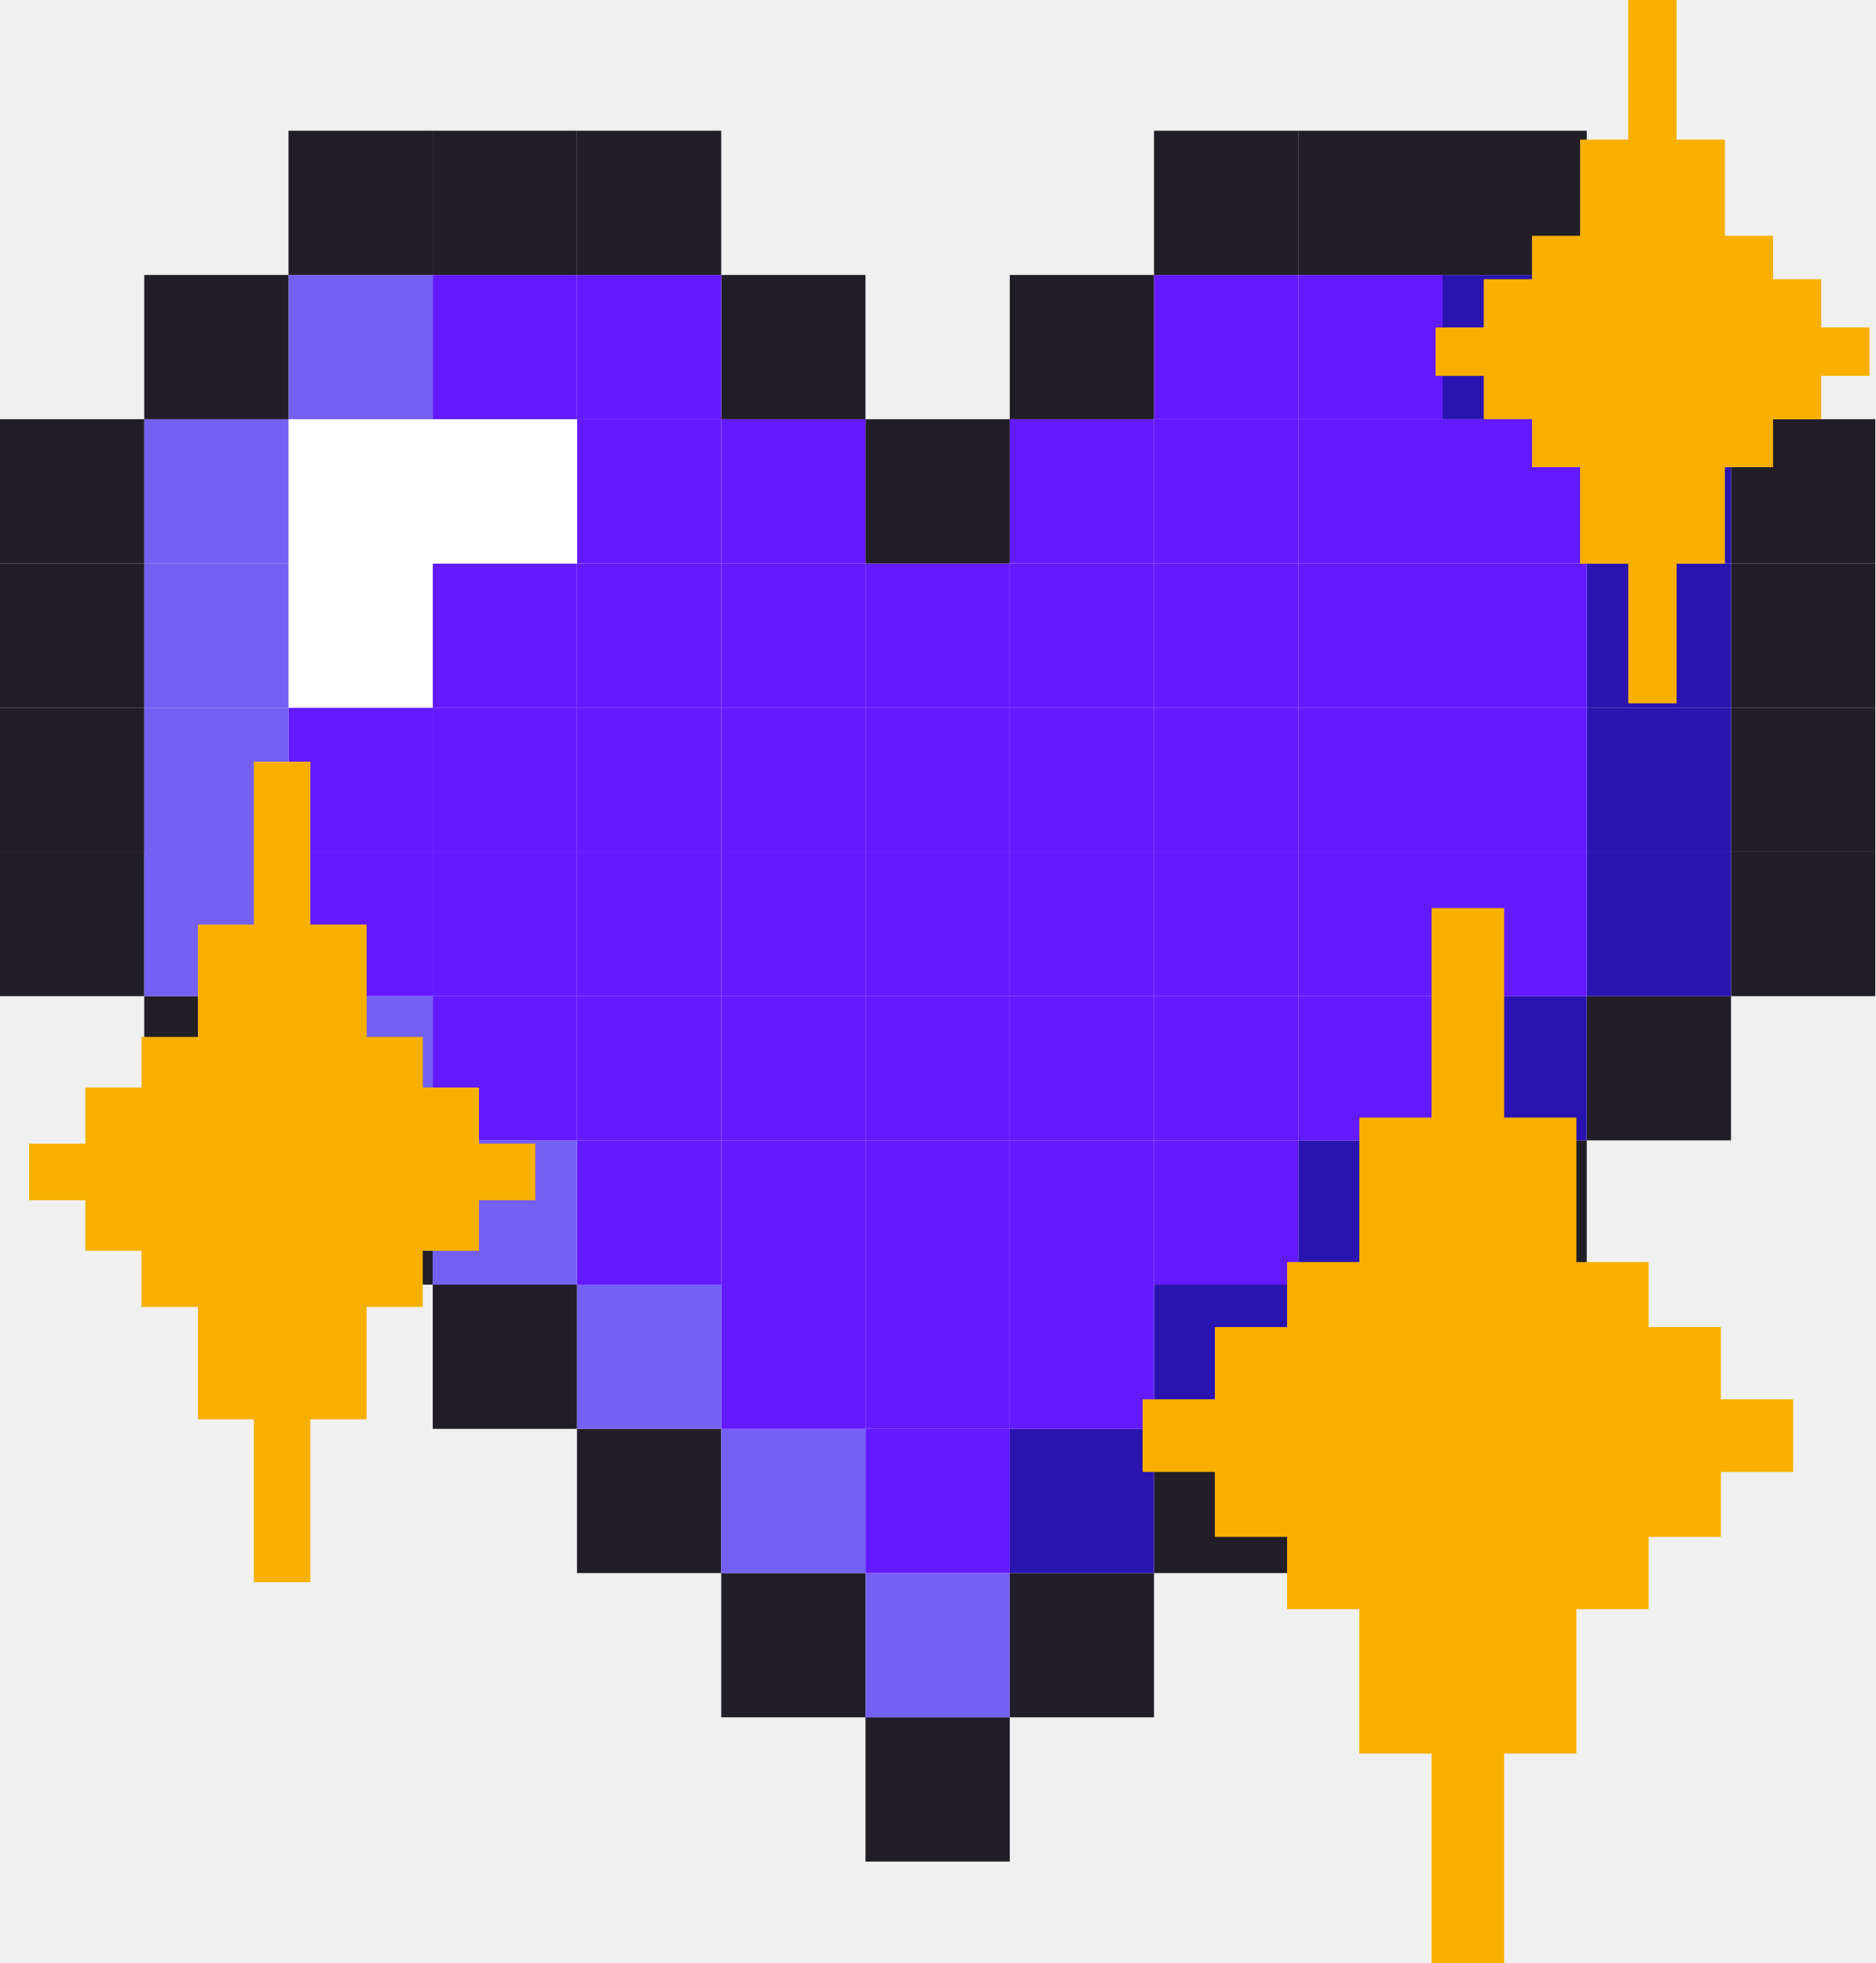
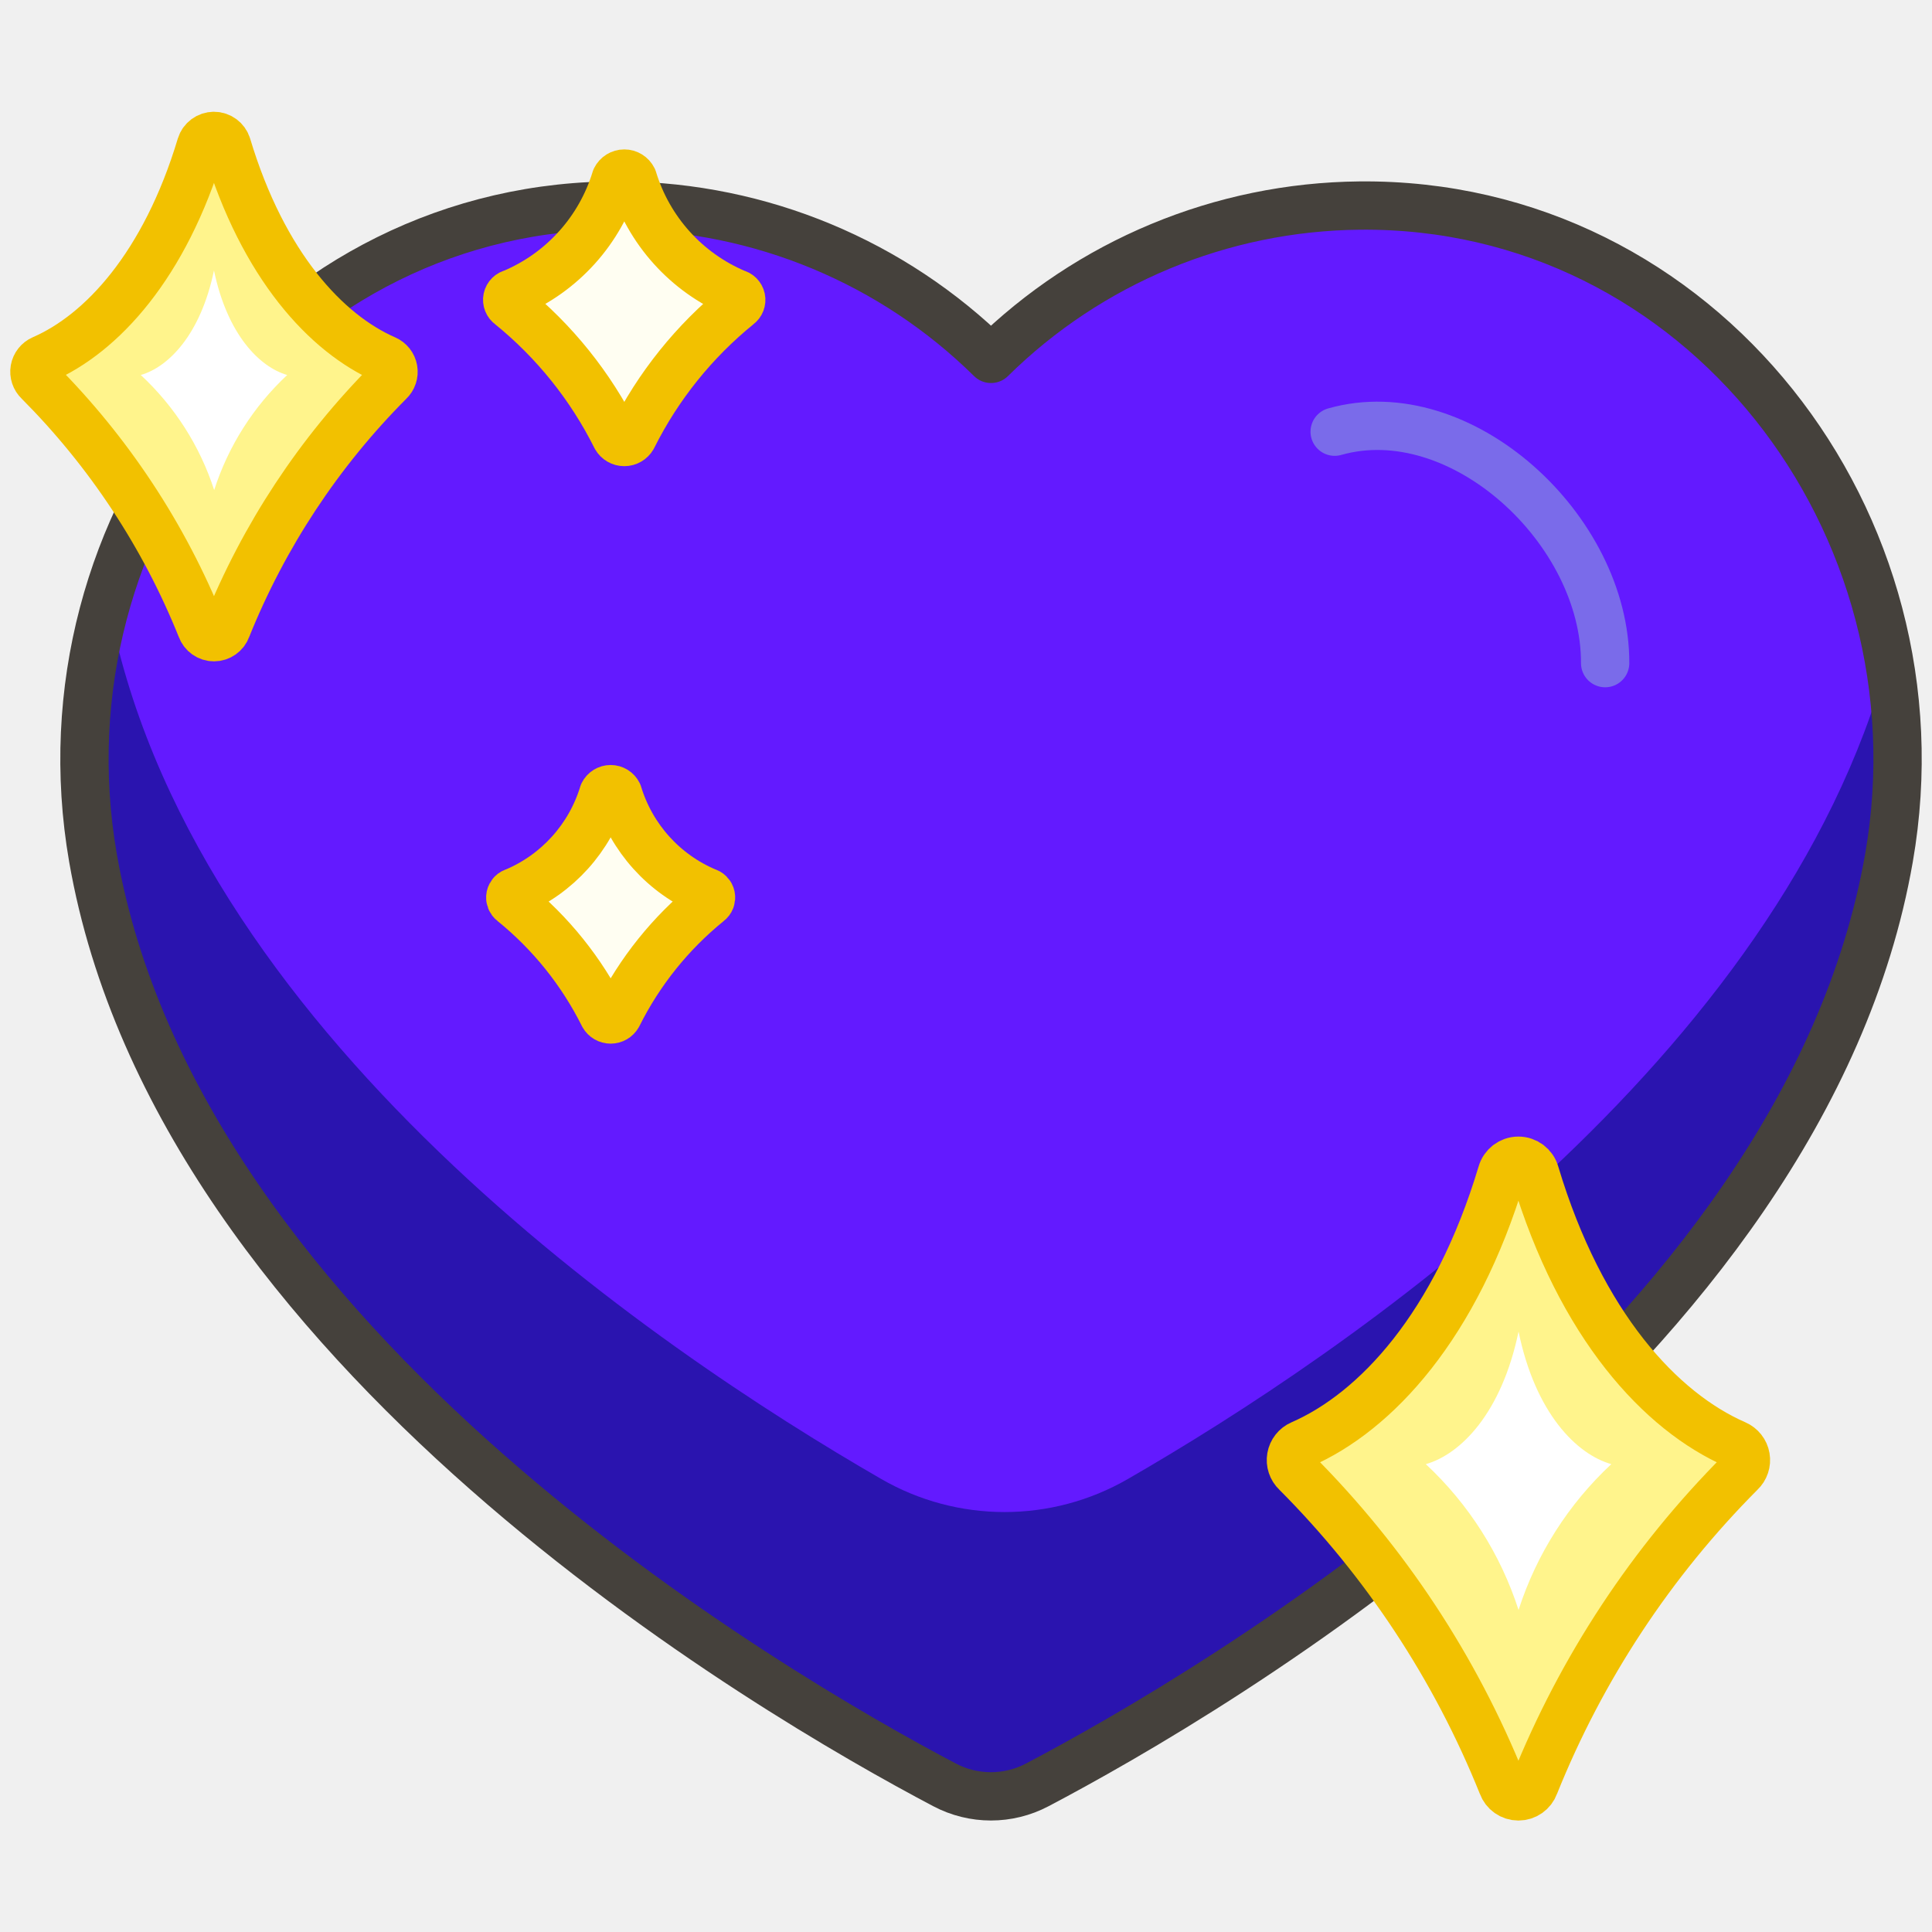
- <svg xmlns="http://www.w3.org/2000/svg" width="64" height="67" viewBox="0 0 64 67" fill="none">
-   <g clip-path="url(#clip0_6_465)">
-     <path d="M64 29.077H59.077V34H64V29.077Z" fill="#211E28" />
-     <path d="M59.077 34H54.154V38.923H59.077V34Z" fill="#211E28" />
-     <path d="M54.154 38.923H49.231V43.846H54.154V38.923Z" fill="#211E28" />
-     <path d="M49.231 43.846H44.308V48.769H49.231V43.846Z" fill="#211E28" />
-     <path d="M44.308 48.769H39.385V53.692H44.308V48.769Z" fill="#211E28" />
-     <path d="M39.385 53.692H34.462V58.615H39.385V53.692Z" fill="#211E28" />
-     <path d="M34.462 58.615H29.538V63.538H34.462V58.615Z" fill="#211E28" />
-     <path d="M29.538 53.692H24.615V58.615H29.538V53.692Z" fill="#211E28" />
-     <path d="M24.615 48.769H19.692V53.692H24.615V48.769Z" fill="#211E28" />
-     <path d="M19.692 43.846H14.769V48.769H19.692V43.846Z" fill="#211E28" />
-     <path d="M14.769 38.923H9.846V43.846H14.769V38.923Z" fill="#211E28" />
-     <path d="M9.846 34H4.923V38.923H9.846V34Z" fill="#211E28" />
-     <path d="M4.923 29.077H0V34H4.923V29.077Z" fill="#211E28" />
-     <path d="M64 24.154H59.077V29.077H64V24.154Z" fill="#211E28" />
-     <path d="M64 19.231H59.077V24.154H64V19.231Z" fill="#211E28" />
-     <path d="M64 14.308H59.077V19.231H64V14.308Z" fill="#211E28" />
-     <path d="M59.077 29.077H54.154V34H59.077V29.077Z" fill="#2A14AF" />
-     <path d="M59.077 24.154H54.154V29.077H59.077V24.154Z" fill="#2A14AF" />
-     <path d="M59.077 19.231H54.154V24.154H59.077V19.231Z" fill="#2A14AF" />
-     <path d="M59.077 14.308H54.154V19.231H59.077V14.308Z" fill="#2A14AF" />
-     <path d="M59.077 9.385H54.154V14.308H59.077V9.385Z" fill="#211E28" />
-     <path d="M54.154 34H49.231V38.923H54.154V34Z" fill="#2A14AF" />
-     <path d="M54.154 29.077H49.231V34H54.154V29.077Z" fill="#631AFF" />
-     <path d="M54.154 24.154H49.231V29.077H54.154V24.154Z" fill="#631AFF" />
-     <path d="M54.154 19.231H49.231V24.154H54.154V19.231Z" fill="#631AFF" />
-     <path d="M54.154 14.308H49.231V19.231H54.154V14.308Z" fill="#631AFF" />
-     <path d="M54.154 9.385H49.231V14.308H54.154V9.385Z" fill="#2A14AF" />
-     <path d="M54.154 4.462H49.231V9.385H54.154V4.462Z" fill="#211E28" />
-     <path d="M49.231 38.923H44.308V43.846H49.231V38.923Z" fill="#2A14AF" />
-     <path d="M49.231 34H44.308V38.923H49.231V34Z" fill="#631AFF" />
-     <path d="M49.231 29.077H44.308V34H49.231V29.077Z" fill="#631AFF" />
-     <path d="M49.231 24.154H44.308V29.077H49.231V24.154Z" fill="#631AFF" />
-     <path d="M49.231 19.231H44.308V24.154H49.231V19.231Z" fill="#631AFF" />
-     <path d="M49.231 14.308H44.308V19.231H49.231V14.308Z" fill="#631AFF" />
-     <path d="M49.231 9.385H44.308V14.308H49.231V9.385Z" fill="#631AFF" />
-     <path d="M49.231 4.462H44.308V9.385H49.231V4.462Z" fill="#211E28" />
-     <path d="M44.308 43.846H39.385V48.769H44.308V43.846Z" fill="#2A14AF" />
-     <path d="M44.308 38.923H39.385V43.846H44.308V38.923Z" fill="#631AFF" />
-     <path d="M44.308 34H39.385V38.923H44.308V34Z" fill="#631AFF" />
-     <path d="M44.308 29.077H39.385V34H44.308V29.077Z" fill="#631AFF" />
-     <path d="M44.308 24.154H39.385V29.077H44.308V24.154Z" fill="#631AFF" />
-     <path d="M44.308 19.231H39.385V24.154H44.308V19.231Z" fill="#631AFF" />
-     <path d="M44.308 14.308H39.385V19.231H44.308V14.308Z" fill="#631AFF" />
-     <path d="M44.308 9.385H39.385V14.308H44.308V9.385Z" fill="#631AFF" />
-     <path d="M44.308 4.462H39.385V9.385H44.308V4.462Z" fill="#211E28" />
-     <path d="M39.385 48.769H34.462V53.692H39.385V48.769Z" fill="#2A14AF" />
-     <path d="M39.385 43.846H34.462V48.769H39.385V43.846Z" fill="#631AFF" />
-     <path d="M39.385 38.923H34.462V43.846H39.385V38.923Z" fill="#631AFF" />
-     <path d="M39.385 34H34.462V38.923H39.385V34Z" fill="#631AFF" />
-     <path d="M39.385 29.077H34.462V34H39.385V29.077Z" fill="#631AFF" />
-     <path d="M39.385 24.154H34.462V29.077H39.385V24.154Z" fill="#631AFF" />
-     <path d="M39.385 19.231H34.462V24.154H39.385V19.231Z" fill="#631AFF" />
-     <path d="M39.385 14.308H34.462V19.231H39.385V14.308Z" fill="#631AFF" />
-     <path d="M39.385 9.385H34.462V14.308H39.385V9.385Z" fill="#211E28" />
-     <path d="M34.462 53.692H29.538V58.615H34.462V53.692Z" fill="#7560F4" />
-     <path d="M34.462 48.769H29.538V53.692H34.462V48.769Z" fill="#631AFF" />
-     <path d="M34.462 43.846H29.538V48.769H34.462V43.846Z" fill="#631AFF" />
-     <path d="M34.462 38.923H29.538V43.846H34.462V38.923Z" fill="#631AFF" />
-     <path d="M34.462 34H29.538V38.923H34.462V34Z" fill="#631AFF" />
-     <path d="M34.462 29.077H29.538V34H34.462V29.077Z" fill="#631AFF" />
-     <path d="M34.462 24.154H29.538V29.077H34.462V24.154Z" fill="#631AFF" />
-     <path d="M34.462 19.231H29.538V24.154H34.462V19.231Z" fill="#631AFF" />
-     <path d="M34.462 14.308H29.538V19.231H34.462V14.308Z" fill="#211E28" />
-     <path d="M29.538 48.769H24.615V53.692H29.538V48.769Z" fill="#7560F4" />
-     <path d="M29.538 43.846H24.615V48.769H29.538V43.846Z" fill="#631AFF" />
-     <path d="M29.538 38.923H24.615V43.846H29.538V38.923Z" fill="#631AFF" />
-     <path d="M29.538 34H24.615V38.923H29.538V34Z" fill="#631AFF" />
-     <path d="M29.538 29.077H24.615V34H29.538V29.077Z" fill="#631AFF" />
-     <path d="M29.538 24.154H24.615V29.077H29.538V24.154Z" fill="#631AFF" />
-     <path d="M29.538 19.231H24.615V24.154H29.538V19.231Z" fill="#631AFF" />
-     <path d="M29.538 14.308H24.615V19.231H29.538V14.308Z" fill="#631AFF" />
-     <path d="M29.538 9.385H24.615V14.308H29.538V9.385Z" fill="#211E28" />
-     <path d="M24.615 43.846H19.692V48.769H24.615V43.846Z" fill="#7560F4" />
-     <path d="M24.615 38.923H19.692V43.846H24.615V38.923Z" fill="#631AFF" />
-     <path d="M24.615 34H19.692V38.923H24.615V34Z" fill="#631AFF" />
-     <path d="M24.615 29.077H19.692V34H24.615V29.077Z" fill="#631AFF" />
-     <path d="M24.615 24.154H19.692V29.077H24.615V24.154Z" fill="#631AFF" />
-     <path d="M24.615 19.231H19.692V24.154H24.615V19.231Z" fill="#631AFF" />
-     <path d="M24.615 14.308H19.692V19.231H24.615V14.308Z" fill="#631AFF" />
-     <path d="M24.615 9.385H19.692V14.308H24.615V9.385Z" fill="#631AFF" />
-     <path d="M24.615 4.462H19.692V9.385H24.615V4.462Z" fill="#211E28" />
-     <path d="M19.692 38.923H14.769V43.846H19.692V38.923Z" fill="#7560F4" />
-     <path d="M19.692 34H14.769V38.923H19.692V34Z" fill="#631AFF" />
-     <path d="M19.692 29.077H14.769V34H19.692V29.077Z" fill="#631AFF" />
-     <path d="M19.692 24.154H14.769V29.077H19.692V24.154Z" fill="#631AFF" />
-     <path d="M19.692 19.231H14.769V24.154H19.692V19.231Z" fill="#631AFF" />
-     <path d="M19.692 14.308H14.769V19.231H19.692V14.308Z" fill="white" />
-     <path d="M19.692 9.385H14.769V14.308H19.692V9.385Z" fill="#631AFF" />
-     <path d="M19.692 4.462H14.769V9.385H19.692V4.462Z" fill="#211E28" />
-     <path d="M14.769 34H9.846V38.923H14.769V34Z" fill="#7560F4" />
-     <path d="M14.769 29.077H9.846V34H14.769V29.077Z" fill="#631AFF" />
-     <path d="M14.769 24.154H9.846V29.077H14.769V24.154Z" fill="#631AFF" />
-     <path d="M14.769 19.231H9.846V24.154H14.769V19.231Z" fill="white" />
-     <path d="M14.769 14.308H9.846V19.231H14.769V14.308Z" fill="white" />
-     <path d="M14.769 9.385H9.846V14.308H14.769V9.385Z" fill="#7560F4" />
-     <path d="M14.769 4.462H9.846V9.385H14.769V4.462Z" fill="#211E28" />
-     <path d="M9.846 29.077H4.923V34H9.846V29.077Z" fill="#7560F4" />
-     <path d="M9.846 24.154H4.923V29.077H9.846V24.154Z" fill="#7560F4" />
-     <path d="M9.846 19.231H4.923V24.154H9.846V19.231Z" fill="#7560F4" />
-     <path d="M9.846 14.308H4.923V19.231H9.846V14.308Z" fill="#7560F4" />
-     <path d="M9.846 9.385H4.923V14.308H9.846V9.385Z" fill="#211E28" />
-     <path d="M4.923 24.154H0V29.077H4.923V24.154Z" fill="#211E28" />
-     <path d="M4.923 19.231H0V24.154H4.923V19.231Z" fill="#211E28" />
-     <path d="M4.923 14.308H0V19.231H4.923V14.308Z" fill="#211E28" />
-   </g>
-   <path fill-rule="evenodd" clip-rule="evenodd" d="M48.863 31H51.329V67H48.863V31ZM51.33 38.151H53.795V43.082H56.26V54.918H53.795V59.849H51.33V38.151ZM48.863 38.151H46.397V59.849H48.863V38.151ZM43.931 43.082H46.396V54.918H43.931V52.452H41.466V45.301H43.931V43.082ZM56.26 45.301H58.726V52.452H56.26V45.301ZM39 47.767H41.466V50.233H39V47.767ZM61.192 47.767H58.726V50.233H61.192V47.767Z" fill="#F7B000" />
-   <path fill-rule="evenodd" clip-rule="evenodd" d="M48.863 31H51.329V67H48.863V31ZM51.33 38.151H53.795V43.082H56.26V54.918H53.795V59.849H51.33V38.151ZM48.863 38.151H46.397V59.849H48.863V38.151ZM43.931 43.082H46.396V54.918H43.931V52.452H41.466V45.301H43.931V43.082ZM56.26 45.301H58.726V52.452H56.26V45.301ZM39 47.767H41.466V50.233H39V47.767ZM61.192 47.767H58.726V50.233H61.192V47.767Z" fill="#F7B000" />
-   <path fill-rule="evenodd" clip-rule="evenodd" d="M55.575 0H57.219V4.767H58.863V8.055H60.506V15.945H58.863V19.233H57.219V24H55.575V19.233H53.932V4.767H55.575V0ZM52.286 8.055H53.93V15.945H52.286V14.302H50.643V12.822H49V11.178H50.643V9.534H52.286V8.055ZM60.508 9.534H62.152V11.178H63.795V12.822H62.152V14.302H60.508V9.534Z" fill="#F7B000" />
-   <path fill-rule="evenodd" clip-rule="evenodd" d="M55.575 0H57.219V4.767H58.863V8.055H60.506V15.945H58.863V19.233H57.219V24H55.575V19.233H53.932V4.767H55.575V0ZM52.286 8.055H53.93V15.945H52.286V14.302H50.643V12.822H49V11.178H50.643V9.534H52.286V8.055ZM60.508 9.534H62.152V11.178H63.795V12.822H62.152V14.302H60.508V9.534Z" fill="#F7B000" />
-   <path fill-rule="evenodd" clip-rule="evenodd" d="M8.671 26H10.589V31.562H12.506V35.397H14.424V44.603H12.506V48.438H10.589V54H8.671V48.438H6.754V31.562H8.671V26ZM4.834 35.397H6.752V44.603H4.834V42.685H2.917V40.959H1V39.041H2.917V37.123H4.834V35.397ZM14.426 37.123H16.344V39.041H18.261V40.959H16.344V42.685H14.426V37.123Z" fill="#F7B000" />
-   <path fill-rule="evenodd" clip-rule="evenodd" d="M8.671 26H10.589V31.562H12.506V35.397H14.424V44.603H12.506V48.438H10.589V54H8.671V48.438H6.754V31.562H8.671V26ZM4.834 35.397H6.752V44.603H4.834V42.685H2.917V40.959H1V39.041H2.917V37.123H4.834V35.397ZM14.426 37.123H16.344V39.041H18.261V40.959H16.344V42.685H14.426V37.123Z" fill="#F7B000" />
-   <defs>
-     <clipPath id="clip0_6_465">
-       <rect width="64" height="64" fill="white" transform="translate(0 2)" />
-     </clipPath>
-   </defs>
+ <svg xmlns="http://www.w3.org/2000/svg" viewBox="0 0 50 50" height="16" width="16">
+   <defs />
+   <path d="M48.887 22.2C50.4 13.514 44 5.233 35.186 5.32a13.772 13.772 0 0 0-9.539 3.968 13.776 13.776 0 0 0-9.54-3.968C7.291 5.233.9 13.514 2.406 22.2 4.617 34.908 20 43.85 24.445 46.192a2.569 2.569 0 0 0 2.4 0C31.3 43.85 46.676 34.908 48.887 22.2z" fill="#631aff" />
+   <path d="M29.19 38.276a6.381 6.381 0 0 1-6.384 0c-5.877-3.39-17.993-11.616-20.02-22.754a14.783 14.783 0 0 0-.38 6.679C4.617 34.908 20 43.85 24.444 46.192a2.569 2.569 0 0 0 2.4 0C31.3 43.85 46.676 34.908 48.887 22.2a14.8 14.8 0 0 0-.024-5.157C46.075 27.407 34.8 35.042 29.19 38.276z" fill="#2a14af" />
+   <path d="M34.541 11.172c3.259-.925 7.013 2.532 7 5.99" stroke-linecap="round" stroke-linejoin="round" stroke-width="1.25px" stroke="#7a6bea" fill="none" />
+   <path d="M48.887 22.2C50.4 13.514 44 5.233 35.186 5.32a13.772 13.772 0 0 0-9.539 3.968 13.776 13.776 0 0 0-9.54-3.968C7.291 5.233.9 13.514 2.406 22.2 4.617 34.908 20 43.85 24.445 46.192a2.569 2.569 0 0 0 2.4 0C31.3 43.85 46.676 34.908 48.887 22.2z" stroke="#45413c" stroke-linecap="round" stroke-linejoin="round" stroke-width="1.25px" fill="none" />
+   <path d="M38.865 30.367c-1.182 3.943-3.258 6.172-5.191 7.015a.441.441 0 0 0-.127.726 24.246 24.246 0 0 1 5.334 8.09.442.442 0 0 0 .832 0 24.259 24.259 0 0 1 5.333-8.09.441.441 0 0 0-.126-.726c-1.933-.843-4.01-3.072-5.192-7.015a.448.448 0 0 0-.863 0z" stroke-linecap="round" stroke-linejoin="round" stroke-width="1.25px" fill="#fff48c" stroke="#f2c100" />
+   <path d="M39.3 34.461c-.44 2.113-1.5 3.175-2.4 3.431a8.887 8.887 0 0 1 2.4 3.774 8.884 8.884 0 0 1 2.4-3.774c-.9-.256-1.964-1.318-2.4-3.431z" fill="#ffffff" />
+   <path d="M5.2 3.767C4.265 6.878 2.626 8.637 1.1 9.3a.348.348 0 0 0-.1.573 19.153 19.153 0 0 1 4.21 6.386.348.348 0 0 0 .656 0 19.153 19.153 0 0 1 4.209-6.383.348.348 0 0 0-.1-.573c-1.526-.666-3.165-2.425-4.1-5.536a.353.353 0 0 0-.675 0z" stroke-linecap="round" stroke-linejoin="round" stroke-width="1.25px" fill="#fff48c" stroke="#f2c100" />
+   <path d="M5.538 7c-.347 1.665-1.182 2.5-1.895 2.705a7.009 7.009 0 0 1 1.9 2.978 7.009 7.009 0 0 1 1.89-2.978C6.721 9.5 5.885 8.665 5.538 7z" fill="#ffffff" />
+   <path d="M16.379 4.629a.248.248 0 0 0-.444 0 4.7 4.7 0 0 1-2.67 2.962.171.171 0 0 0-.065.309 10.339 10.339 0 0 1 2.743 3.416.247.247 0 0 0 .428 0A10.349 10.349 0 0 1 19.113 7.9a.171.171 0 0 0-.065-.306 4.7 4.7 0 0 1-2.669-2.965zm-.385 15.912a.212.212 0 0 0-.38 0 4.034 4.034 0 0 1-2.292 2.542.148.148 0 0 0-.056.264 8.851 8.851 0 0 1 2.354 2.931.212.212 0 0 0 .368 0 8.86 8.86 0 0 1 2.353-2.931.148.148 0 0 0-.055-.264 4.031 4.031 0 0 1-2.292-2.542z" fill="#fffef2" stroke="#f2c100" stroke-linecap="round" stroke-linejoin="round" stroke-width="1.25px" />
</svg>
